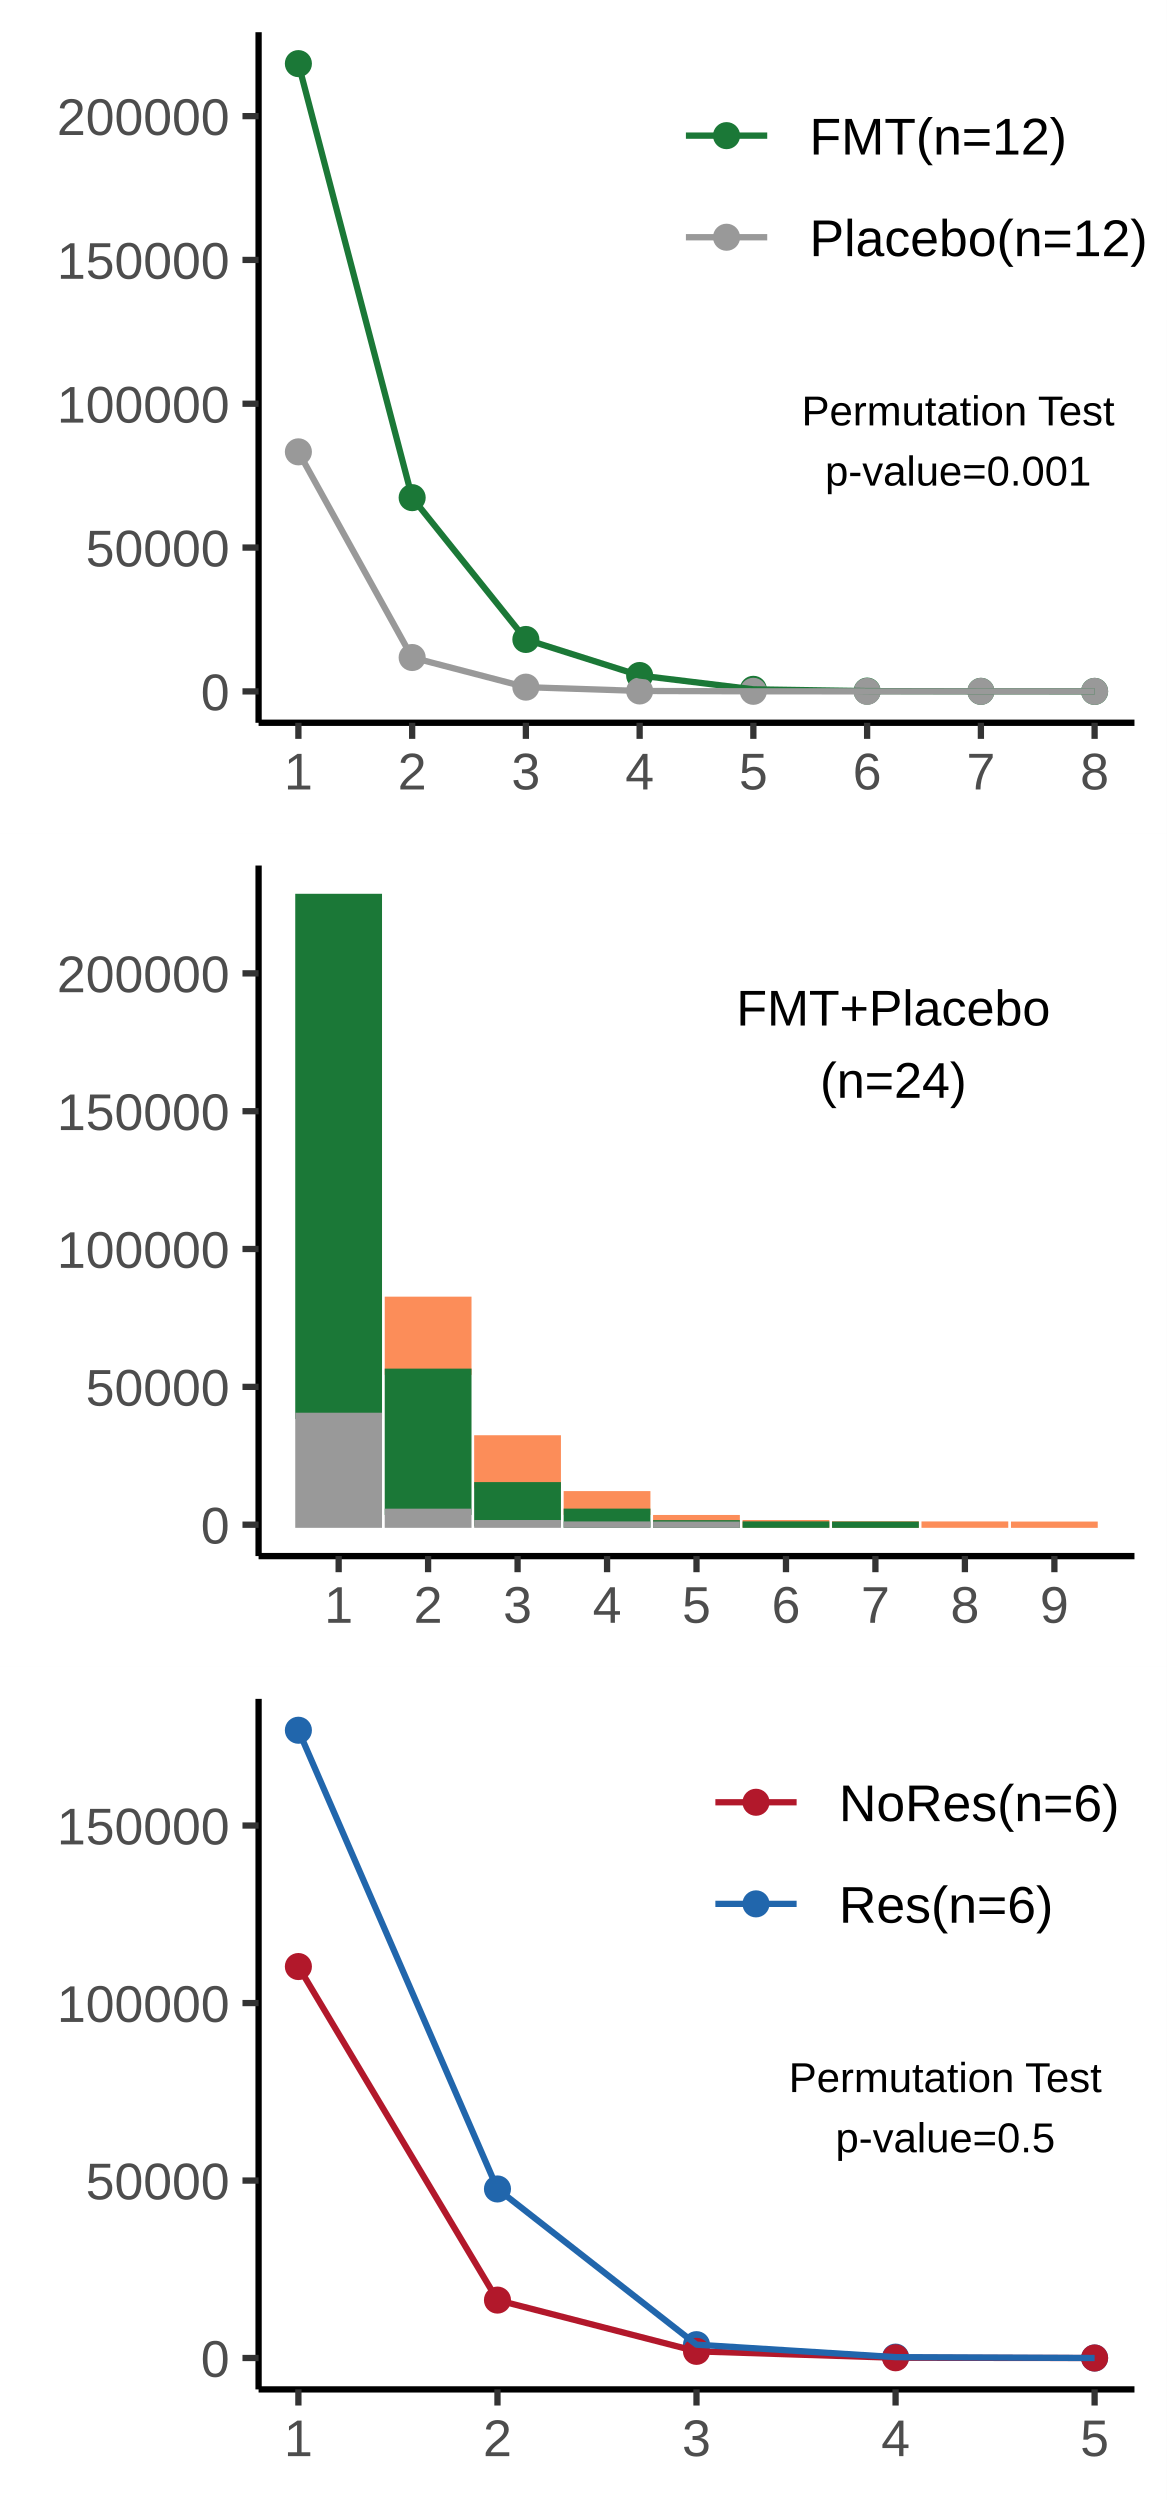
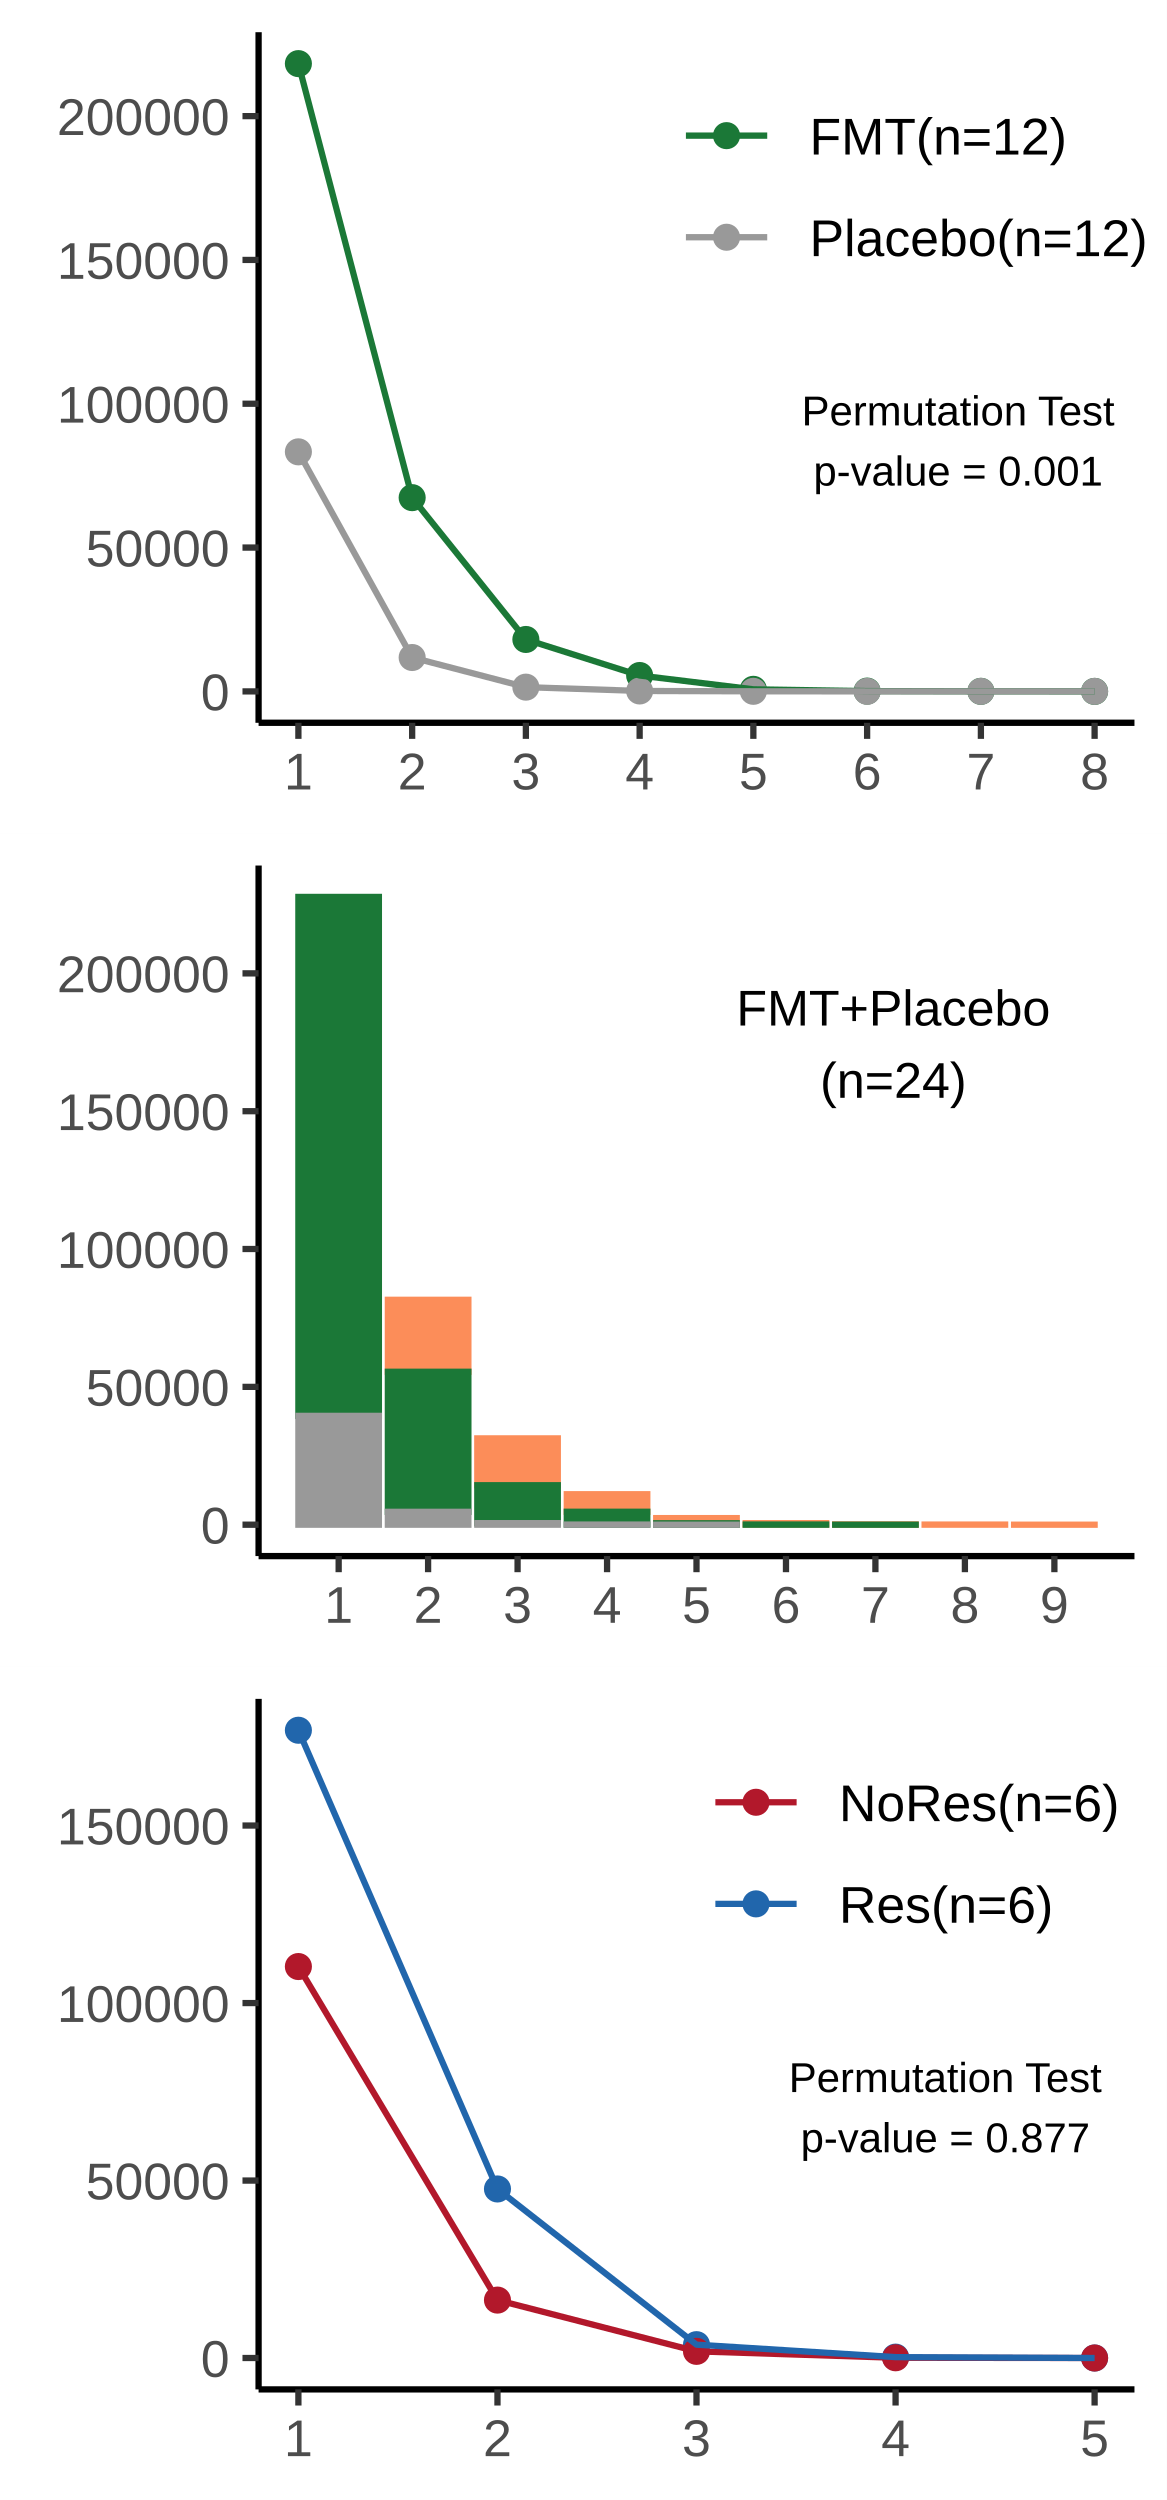
<svg xmlns="http://www.w3.org/2000/svg" class="svglite" width="198.43pt" height="425.20pt" viewBox="0 0 198.43 425.20">
  <defs>
    <style type="text/css">
    .svglite line, .svglite polyline, .svglite polygon, .svglite path, .svglite rect, .svglite circle {
      fill: none;
      stroke: #000000;
      stroke-linecap: round;
      stroke-linejoin: round;
      stroke-miterlimit: 10.00;
    }
    .svglite text {
      white-space: pre;
    }
  </style>
  </defs>
  <rect width="100%" height="100%" style="stroke: none; fill: none;" />
  <defs>
    <clipPath id="cpMC4wMHwxOTguNDN8MC4wMHw0MjUuMjA=">
      <rect x="0.00" y="0.00" width="198.43" height="425.20" />
    </clipPath>
  </defs>
  <g clip-path="url(#cpMC4wMHwxOTguNDN8MC4wMHw0MjUuMjA=)">
</g>
  <defs>
    <clipPath id="cpMC4wMHwxOTguNDN8MC4wMHwxNDEuNzM=">
      <rect x="0.00" y="0.00" width="198.43" height="141.73" />
    </clipPath>
  </defs>
  <g clip-path="url(#cpMC4wMHwxOTguNDN8MC4wMHwxNDEuNzM=)">
    <rect x="0.00" y="0" width="198.43" height="141.73" style="stroke-width: 1.07; stroke: #FFFFFF; fill: #FFFFFF;" />
  </g>
  <g clip-path="url(#cpMC4wMHwxOTguNDN8MC4wMHw0MjUuMjA=)">
</g>
  <defs>
    <clipPath id="cpNDMuOTh8MTkyLjk1fDUuNDh8MTIyLjkz">
      <rect x="43.98" y="5.48" width="148.97" height="117.45" />
    </clipPath>
  </defs>
  <g clip-path="url(#cpNDMuOTh8MTkyLjk1fDUuNDh8MTIyLjkz)">
    <rect x="43.98" y="5.48" width="148.97" height="117.45" style="stroke-width: 1.07; stroke: none; fill: #FFFFFF;" />
    <circle cx="50.75" cy="10.82" r="1.95" style="stroke-width: 0.71; stroke: #1B7837; fill: #1B7837;" />
    <circle cx="50.75" cy="76.85" r="1.95" style="stroke-width: 0.71; stroke: #999999; fill: #999999;" />
    <circle cx="70.10" cy="84.64" r="1.95" style="stroke-width: 0.71; stroke: #1B7837; fill: #1B7837;" />
    <circle cx="70.10" cy="111.83" r="1.95" style="stroke-width: 0.71; stroke: #999999; fill: #999999;" />
    <circle cx="89.44" cy="108.76" r="1.95" style="stroke-width: 0.71; stroke: #1B7837; fill: #1B7837;" />
    <circle cx="89.44" cy="116.87" r="1.95" style="stroke-width: 0.71; stroke: #999999; fill: #999999;" />
    <circle cx="108.79" cy="114.89" r="1.95" style="stroke-width: 0.71; stroke: #1B7837; fill: #1B7837;" />
    <circle cx="108.79" cy="117.52" r="1.95" style="stroke-width: 0.71; stroke: #999999; fill: #999999;" />
    <circle cx="128.13" cy="117.24" r="1.95" style="stroke-width: 0.71; stroke: #1B7837; fill: #1B7837;" />
    <circle cx="128.13" cy="117.58" r="1.95" style="stroke-width: 0.71; stroke: #999999; fill: #999999;" />
    <circle cx="147.48" cy="117.54" r="1.95" style="stroke-width: 0.71; stroke: #1B7837; fill: #1B7837;" />
    <circle cx="147.48" cy="117.59" r="1.95" style="stroke-width: 0.71; stroke: #999999; fill: #999999;" />
    <circle cx="166.83" cy="117.58" r="1.95" style="stroke-width: 0.71; stroke: #1B7837; fill: #1B7837;" />
    <circle cx="166.83" cy="117.59" r="1.95" style="stroke-width: 0.71; stroke: #999999; fill: #999999;" />
    <circle cx="186.17" cy="117.59" r="1.95" style="stroke-width: 0.71; stroke: #1B7837; fill: #1B7837;" />
    <circle cx="186.17" cy="117.59" r="1.95" style="stroke-width: 0.71; stroke: #999999; fill: #999999;" />
    <polyline points="50.75,10.82 70.10,84.64 89.44,108.76 108.79,114.89 128.13,117.24 147.48,117.54 166.83,117.58 186.17,117.59 " style="stroke-width: 1.07; stroke: #1B7837; stroke-linecap: butt;" />
    <polyline points="50.75,76.85 70.10,111.83 89.44,116.87 108.79,117.52 128.13,117.58 147.48,117.59 166.83,117.59 186.17,117.59 " style="stroke-width: 1.07; stroke: #999999; stroke-linecap: butt;" />
    <text x="162.96" y="72.35" text-anchor="middle" style="font-size: 7.11px; font-family: &quot;Liberation Sans&quot;;" textLength="61.90px" lengthAdjust="spacingAndGlyphs">Permutation Test </text>
-     <text x="162.96" y="82.59" text-anchor="middle" style="font-size: 7.11px; font-family: &quot;Liberation Sans&quot;;" textLength="54.86px" lengthAdjust="spacingAndGlyphs"> p-value=0.001</text>
+     <text x="162.96" y="82.59" text-anchor="middle" style="font-size: 7.11px; font-family: &quot;Liberation Sans&quot;;" textLength="59.38px" lengthAdjust="spacingAndGlyphs"> p-value = 0.001</text>
  </g>
  <g clip-path="url(#cpMC4wMHwxOTguNDN8MC4wMHw0MjUuMjA=)">
    <polyline points="43.98,122.93 43.98,5.48 " style="stroke-width: 1.07; stroke-linecap: butt;" />
    <text x="39.05" y="120.80" text-anchor="end" style="font-size: 8.80px;fill: #4D4D4D; font-family: &quot;Liberation Sans&quot;;" textLength="5.59px" lengthAdjust="spacingAndGlyphs">0</text>
    <text x="39.05" y="96.34" text-anchor="end" style="font-size: 8.80px;fill: #4D4D4D; font-family: &quot;Liberation Sans&quot;;" textLength="27.97px" lengthAdjust="spacingAndGlyphs">50000</text>
    <text x="39.05" y="71.88" text-anchor="end" style="font-size: 8.80px;fill: #4D4D4D; font-family: &quot;Liberation Sans&quot;;" textLength="33.57px" lengthAdjust="spacingAndGlyphs">100000</text>
    <text x="39.05" y="47.42" text-anchor="end" style="font-size: 8.80px;fill: #4D4D4D; font-family: &quot;Liberation Sans&quot;;" textLength="33.57px" lengthAdjust="spacingAndGlyphs">150000</text>
    <text x="39.05" y="22.96" text-anchor="end" style="font-size: 8.80px;fill: #4D4D4D; font-family: &quot;Liberation Sans&quot;;" textLength="33.57px" lengthAdjust="spacingAndGlyphs">200000</text>
    <polyline points="41.24,117.59 43.98,117.59 " style="stroke-width: 1.07; stroke: #333333; stroke-linecap: butt;" />
    <polyline points="41.24,93.13 43.98,93.13 " style="stroke-width: 1.07; stroke: #333333; stroke-linecap: butt;" />
    <polyline points="41.24,68.67 43.98,68.67 " style="stroke-width: 1.07; stroke: #333333; stroke-linecap: butt;" />
    <polyline points="41.24,44.21 43.98,44.21 " style="stroke-width: 1.07; stroke: #333333; stroke-linecap: butt;" />
    <polyline points="41.24,19.75 43.98,19.75 " style="stroke-width: 1.07; stroke: #333333; stroke-linecap: butt;" />
    <polyline points="43.98,122.93 192.95,122.93 " style="stroke-width: 1.07; stroke-linecap: butt;" />
    <polyline points="50.75,125.67 50.75,122.93 " style="stroke-width: 1.07; stroke: #333333; stroke-linecap: butt;" />
    <polyline points="70.10,125.67 70.10,122.93 " style="stroke-width: 1.07; stroke: #333333; stroke-linecap: butt;" />
    <polyline points="89.44,125.67 89.44,122.93 " style="stroke-width: 1.07; stroke: #333333; stroke-linecap: butt;" />
    <polyline points="108.79,125.67 108.79,122.93 " style="stroke-width: 1.07; stroke: #333333; stroke-linecap: butt;" />
    <polyline points="128.13,125.67 128.13,122.93 " style="stroke-width: 1.07; stroke: #333333; stroke-linecap: butt;" />
    <polyline points="147.48,125.67 147.48,122.93 " style="stroke-width: 1.07; stroke: #333333; stroke-linecap: butt;" />
    <polyline points="166.83,125.67 166.83,122.93 " style="stroke-width: 1.07; stroke: #333333; stroke-linecap: butt;" />
    <polyline points="186.17,125.67 186.17,122.93 " style="stroke-width: 1.07; stroke: #333333; stroke-linecap: butt;" />
    <text x="50.75" y="134.27" text-anchor="middle" style="font-size: 8.80px;fill: #4D4D4D; font-family: &quot;Liberation Sans&quot;;" textLength="5.59px" lengthAdjust="spacingAndGlyphs">1</text>
    <text x="70.10" y="134.27" text-anchor="middle" style="font-size: 8.80px;fill: #4D4D4D; font-family: &quot;Liberation Sans&quot;;" textLength="5.59px" lengthAdjust="spacingAndGlyphs">2</text>
    <text x="89.44" y="134.27" text-anchor="middle" style="font-size: 8.80px;fill: #4D4D4D; font-family: &quot;Liberation Sans&quot;;" textLength="5.59px" lengthAdjust="spacingAndGlyphs">3</text>
    <text x="108.79" y="134.27" text-anchor="middle" style="font-size: 8.80px;fill: #4D4D4D; font-family: &quot;Liberation Sans&quot;;" textLength="5.59px" lengthAdjust="spacingAndGlyphs">4</text>
    <text x="128.13" y="134.27" text-anchor="middle" style="font-size: 8.80px;fill: #4D4D4D; font-family: &quot;Liberation Sans&quot;;" textLength="5.59px" lengthAdjust="spacingAndGlyphs">5</text>
    <text x="147.48" y="134.27" text-anchor="middle" style="font-size: 8.80px;fill: #4D4D4D; font-family: &quot;Liberation Sans&quot;;" textLength="5.59px" lengthAdjust="spacingAndGlyphs">6</text>
    <text x="166.83" y="134.27" text-anchor="middle" style="font-size: 8.80px;fill: #4D4D4D; font-family: &quot;Liberation Sans&quot;;" textLength="5.59px" lengthAdjust="spacingAndGlyphs">7</text>
    <text x="186.17" y="134.27" text-anchor="middle" style="font-size: 8.80px;fill: #4D4D4D; font-family: &quot;Liberation Sans&quot;;" textLength="5.59px" lengthAdjust="spacingAndGlyphs">8</text>
    <rect x="109.45" y="3.47" width="92.50" height="51.00" style="stroke-width: 1.07; stroke: none; fill: #FFFFFF;" />
    <circle cx="123.57" cy="23.07" r="1.95" style="stroke-width: 0.71; stroke: #1B7837; fill: #1B7837;" />
    <line x1="116.66" y1="23.07" x2="130.49" y2="23.07" style="stroke-width: 1.07; stroke: #1B7837; stroke-linecap: butt;" />
    <circle cx="123.57" cy="40.35" r="1.95" style="stroke-width: 0.71; stroke: #999999; fill: #999999;" />
    <line x1="116.66" y1="40.35" x2="130.49" y2="40.35" style="stroke-width: 1.07; stroke: #999999; stroke-linecap: butt;" />
    <text x="137.69" y="26.28" style="font-size: 8.80px; font-family: &quot;Liberation Sans&quot;;" textLength="49.02px" lengthAdjust="spacingAndGlyphs">FMT(n=12)</text>
    <text x="137.69" y="43.56" style="font-size: 8.80px; font-family: &quot;Liberation Sans&quot;;" textLength="65.38px" lengthAdjust="spacingAndGlyphs">Placebo(n=12)</text>
  </g>
  <defs>
    <clipPath id="cpMC4wMHwxOTguNDN8MTQxLjczfDI4My40Ng==">
      <rect x="0.00" y="141.73" width="198.43" height="141.73" />
    </clipPath>
  </defs>
  <g clip-path="url(#cpMC4wMHwxOTguNDN8MTQxLjczfDI4My40Ng==)">
    <rect x="0.00" y="141.73" width="198.43" height="141.73" style="stroke-width: 1.07; stroke: #FFFFFF; fill: #FFFFFF;" />
  </g>
  <g clip-path="url(#cpMC4wMHwxOTguNDN8MC4wMHw0MjUuMjA=)">
</g>
  <defs>
    <clipPath id="cpNDMuOTh8MTkyLjk1fDE0Ny4yMXwyNjQuNjY=">
      <rect x="43.98" y="147.21" width="148.97" height="117.45" />
    </clipPath>
  </defs>
  <g clip-path="url(#cpNDMuOTh8MTkyLjk1fDE0Ny4yMXwyNjQuNjY=)">
    <rect x="43.98" y="147.21" width="148.97" height="117.45" style="stroke-width: 1.07; stroke: none; fill: #FFFFFF;" />
    <rect x="65.97" y="221.07" width="13.69" height="12.24" style="stroke-width: 1.07; stroke: #FC8D59; stroke-linecap: butt; stroke-linejoin: miter; fill: #FC8D59;" />
    <rect x="81.18" y="244.64" width="13.69" height="7.96" style="stroke-width: 1.07; stroke: #FC8D59; stroke-linecap: butt; stroke-linejoin: miter; fill: #FC8D59;" />
    <rect x="96.40" y="254.14" width="13.69" height="2.98" style="stroke-width: 1.07; stroke: #FC8D59; stroke-linecap: butt; stroke-linejoin: miter; fill: #FC8D59;" />
    <rect x="111.61" y="258.20" width="13.69" height="0.87" style="stroke-width: 1.07; stroke: #FC8D59; stroke-linecap: butt; stroke-linejoin: miter; fill: #FC8D59;" />
    <rect x="126.83" y="259.06" width="13.69" height="0.23" style="stroke-width: 1.07; stroke: #FC8D59; stroke-linecap: butt; stroke-linejoin: miter; fill: #FC8D59;" />
    <rect x="142.05" y="259.27" width="13.69" height="0.045" style="stroke-width: 1.07; stroke: #FC8D59; stroke-linecap: butt; stroke-linejoin: miter; fill: #FC8D59;" />
    <rect x="157.26" y="259.30" width="13.69" height="0.016" style="stroke-width: 1.07; stroke: #FC8D59; stroke-linecap: butt; stroke-linejoin: miter; fill: #FC8D59;" />
    <rect x="172.48" y="259.32" width="13.69" height="0.001" style="stroke-width: 1.07; stroke: #FC8D59; stroke-linecap: butt; stroke-linejoin: miter; fill: #FC8D59;" />
    <rect x="50.75" y="152.55" width="13.69" height="88.26" style="stroke-width: 1.07; stroke: #1B7837; stroke-linecap: butt; stroke-linejoin: miter; fill: #1B7837;" />
    <rect x="65.97" y="233.31" width="13.69" height="23.82" style="stroke-width: 1.07; stroke: #1B7837; stroke-linecap: butt; stroke-linejoin: miter; fill: #1B7837;" />
    <rect x="81.18" y="252.61" width="13.69" height="6.45" style="stroke-width: 1.07; stroke: #1B7837; stroke-linecap: butt; stroke-linejoin: miter; fill: #1B7837;" />
    <rect x="96.40" y="257.12" width="13.69" height="2.18" style="stroke-width: 1.07; stroke: #1B7837; stroke-linecap: butt; stroke-linejoin: miter; fill: #1B7837;" />
    <rect x="111.61" y="259.08" width="13.69" height="0.24" style="stroke-width: 1.07; stroke: #1B7837; stroke-linecap: butt; stroke-linejoin: miter; fill: #1B7837;" />
    <rect x="126.83" y="259.29" width="13.69" height="0.029" style="stroke-width: 1.07; stroke: #1B7837; stroke-linecap: butt; stroke-linejoin: miter; fill: #1B7837;" />
    <rect x="142.05" y="259.32" width="13.69" height="0.003" style="stroke-width: 1.07; stroke: #1B7837; stroke-linecap: butt; stroke-linejoin: miter; fill: #1B7837;" />
    <rect x="50.75" y="240.81" width="13.69" height="18.51" style="stroke-width: 1.07; stroke: #999999; stroke-linecap: butt; stroke-linejoin: miter; fill: #999999;" />
    <rect x="65.97" y="257.13" width="13.69" height="2.19" style="stroke-width: 1.07; stroke: #999999; stroke-linecap: butt; stroke-linejoin: miter; fill: #999999;" />
    <rect x="81.18" y="259.06" width="13.69" height="0.26" style="stroke-width: 1.07; stroke: #999999; stroke-linecap: butt; stroke-linejoin: miter; fill: #999999;" />
    <rect x="96.40" y="259.30" width="13.69" height="0.016" style="stroke-width: 1.07; stroke: #999999; stroke-linecap: butt; stroke-linejoin: miter; fill: #999999;" />
    <rect x="111.61" y="259.32" width="13.69" height="0.001" style="stroke-width: 1.07; stroke: #999999; stroke-linecap: butt; stroke-linejoin: miter; fill: #999999;" />
    <text x="151.94" y="174.42" text-anchor="middle" style="font-size: 8.54px; font-family: &quot;Liberation Sans&quot;;" textLength="57.95px" lengthAdjust="spacingAndGlyphs">FMT+Placebo</text>
    <text x="151.94" y="186.71" text-anchor="middle" style="font-size: 8.54px; font-family: &quot;Liberation Sans&quot;;" textLength="30.07px" lengthAdjust="spacingAndGlyphs">(n=24)</text>
  </g>
  <g clip-path="url(#cpMC4wMHwxOTguNDN8MC4wMHw0MjUuMjA=)">
    <polyline points="43.98,264.66 43.98,147.21 " style="stroke-width: 1.07; stroke-linecap: butt;" />
    <text x="39.05" y="262.53" text-anchor="end" style="font-size: 8.80px;fill: #4D4D4D; font-family: &quot;Liberation Sans&quot;;" textLength="5.59px" lengthAdjust="spacingAndGlyphs">0</text>
    <text x="39.05" y="239.08" text-anchor="end" style="font-size: 8.80px;fill: #4D4D4D; font-family: &quot;Liberation Sans&quot;;" textLength="27.97px" lengthAdjust="spacingAndGlyphs">50000</text>
    <text x="39.05" y="215.64" text-anchor="end" style="font-size: 8.80px;fill: #4D4D4D; font-family: &quot;Liberation Sans&quot;;" textLength="33.57px" lengthAdjust="spacingAndGlyphs">100000</text>
    <text x="39.05" y="192.20" text-anchor="end" style="font-size: 8.80px;fill: #4D4D4D; font-family: &quot;Liberation Sans&quot;;" textLength="33.57px" lengthAdjust="spacingAndGlyphs">150000</text>
    <text x="39.05" y="168.76" text-anchor="end" style="font-size: 8.80px;fill: #4D4D4D; font-family: &quot;Liberation Sans&quot;;" textLength="33.57px" lengthAdjust="spacingAndGlyphs">200000</text>
    <polyline points="41.24,259.32 43.98,259.32 " style="stroke-width: 1.07; stroke: #333333; stroke-linecap: butt;" />
    <polyline points="41.24,235.88 43.98,235.88 " style="stroke-width: 1.07; stroke: #333333; stroke-linecap: butt;" />
    <polyline points="41.24,212.43 43.98,212.43 " style="stroke-width: 1.07; stroke: #333333; stroke-linecap: butt;" />
    <polyline points="41.24,188.99 43.98,188.99 " style="stroke-width: 1.07; stroke: #333333; stroke-linecap: butt;" />
    <polyline points="41.24,165.55 43.98,165.55 " style="stroke-width: 1.07; stroke: #333333; stroke-linecap: butt;" />
    <polyline points="43.98,264.66 192.95,264.66 " style="stroke-width: 1.07; stroke-linecap: butt;" />
    <polyline points="57.60,267.40 57.60,264.66 " style="stroke-width: 1.07; stroke: #333333; stroke-linecap: butt;" />
    <polyline points="72.81,267.40 72.81,264.66 " style="stroke-width: 1.07; stroke: #333333; stroke-linecap: butt;" />
    <polyline points="88.03,267.40 88.03,264.66 " style="stroke-width: 1.07; stroke: #333333; stroke-linecap: butt;" />
    <polyline points="103.25,267.40 103.25,264.66 " style="stroke-width: 1.07; stroke: #333333; stroke-linecap: butt;" />
    <polyline points="118.46,267.40 118.46,264.66 " style="stroke-width: 1.07; stroke: #333333; stroke-linecap: butt;" />
    <polyline points="133.68,267.40 133.68,264.66 " style="stroke-width: 1.07; stroke: #333333; stroke-linecap: butt;" />
    <polyline points="148.89,267.40 148.89,264.66 " style="stroke-width: 1.07; stroke: #333333; stroke-linecap: butt;" />
    <polyline points="164.11,267.40 164.11,264.66 " style="stroke-width: 1.07; stroke: #333333; stroke-linecap: butt;" />
    <polyline points="179.33,267.40 179.33,264.66 " style="stroke-width: 1.07; stroke: #333333; stroke-linecap: butt;" />
    <text x="57.60" y="276.01" text-anchor="middle" style="font-size: 8.80px;fill: #4D4D4D; font-family: &quot;Liberation Sans&quot;;" textLength="5.59px" lengthAdjust="spacingAndGlyphs">1</text>
    <text x="72.81" y="276.01" text-anchor="middle" style="font-size: 8.80px;fill: #4D4D4D; font-family: &quot;Liberation Sans&quot;;" textLength="5.59px" lengthAdjust="spacingAndGlyphs">2</text>
    <text x="88.03" y="276.01" text-anchor="middle" style="font-size: 8.80px;fill: #4D4D4D; font-family: &quot;Liberation Sans&quot;;" textLength="5.59px" lengthAdjust="spacingAndGlyphs">3</text>
    <text x="103.25" y="276.01" text-anchor="middle" style="font-size: 8.80px;fill: #4D4D4D; font-family: &quot;Liberation Sans&quot;;" textLength="5.59px" lengthAdjust="spacingAndGlyphs">4</text>
    <text x="118.46" y="276.01" text-anchor="middle" style="font-size: 8.80px;fill: #4D4D4D; font-family: &quot;Liberation Sans&quot;;" textLength="5.59px" lengthAdjust="spacingAndGlyphs">5</text>
    <text x="133.68" y="276.01" text-anchor="middle" style="font-size: 8.80px;fill: #4D4D4D; font-family: &quot;Liberation Sans&quot;;" textLength="5.59px" lengthAdjust="spacingAndGlyphs">6</text>
    <text x="148.89" y="276.01" text-anchor="middle" style="font-size: 8.80px;fill: #4D4D4D; font-family: &quot;Liberation Sans&quot;;" textLength="5.59px" lengthAdjust="spacingAndGlyphs">7</text>
    <text x="164.11" y="276.01" text-anchor="middle" style="font-size: 8.80px;fill: #4D4D4D; font-family: &quot;Liberation Sans&quot;;" textLength="5.59px" lengthAdjust="spacingAndGlyphs">8</text>
    <text x="179.33" y="276.01" text-anchor="middle" style="font-size: 8.80px;fill: #4D4D4D; font-family: &quot;Liberation Sans&quot;;" textLength="5.59px" lengthAdjust="spacingAndGlyphs">9</text>
  </g>
  <defs>
    <clipPath id="cpMC4wMHwxOTguNDN8MjgzLjQ2fDQyNS4yMA==">
      <rect x="0.00" y="283.46" width="198.43" height="141.73" />
    </clipPath>
  </defs>
  <g clip-path="url(#cpMC4wMHwxOTguNDN8MjgzLjQ2fDQyNS4yMA==)">
    <rect x="0.00" y="283.46" width="198.43" height="141.73" style="stroke-width: 1.07; stroke: #FFFFFF; fill: #FFFFFF;" />
  </g>
  <g clip-path="url(#cpMC4wMHwxOTguNDN8MC4wMHw0MjUuMjA=)">
</g>
  <defs>
    <clipPath id="cpNDMuOTh8MTkyLjk1fDI4OC45NHw0MDYuMzk=">
      <rect x="43.98" y="288.94" width="148.97" height="117.45" />
    </clipPath>
  </defs>
  <g clip-path="url(#cpNDMuOTh8MTkyLjk1fDI4OC45NHw0MDYuMzk=)">
    <rect x="43.98" y="288.94" width="148.97" height="117.45" style="stroke-width: 1.07; stroke: none; fill: #FFFFFF;" />
    <circle cx="50.75" cy="294.28" r="1.95" style="stroke-width: 0.71; stroke: #2166AC; fill: #2166AC;" />
    <circle cx="50.75" cy="334.47" r="1.95" style="stroke-width: 0.71; stroke: #B2182B; fill: #B2182B;" />
    <circle cx="84.61" cy="372.30" r="1.95" style="stroke-width: 0.71; stroke: #2166AC; fill: #2166AC;" />
    <circle cx="84.61" cy="391.20" r="1.95" style="stroke-width: 0.71; stroke: #B2182B; fill: #B2182B;" />
    <circle cx="118.46" cy="398.78" r="1.95" style="stroke-width: 0.71; stroke: #2166AC; fill: #2166AC;" />
    <circle cx="118.46" cy="399.92" r="1.95" style="stroke-width: 0.71; stroke: #B2182B; fill: #B2182B;" />
    <circle cx="152.32" cy="400.90" r="1.95" style="stroke-width: 0.71; stroke: #2166AC; fill: #2166AC;" />
    <circle cx="152.32" cy="401.01" r="1.95" style="stroke-width: 0.71; stroke: #B2182B; fill: #B2182B;" />
    <circle cx="186.17" cy="401.05" r="1.95" style="stroke-width: 0.71; stroke: #2166AC; fill: #2166AC;" />
    <circle cx="186.17" cy="401.05" r="1.95" style="stroke-width: 0.71; stroke: #B2182B; fill: #B2182B;" />
    <polyline points="50.75,334.47 84.61,391.20 118.46,399.92 152.32,401.01 186.17,401.05 " style="stroke-width: 1.07; stroke: #B2182B; stroke-linecap: butt;" />
    <polyline points="50.75,294.28 84.61,372.30 118.46,398.78 152.32,400.90 186.17,401.05 " style="stroke-width: 1.07; stroke: #2166AC; stroke-linecap: butt;" />
    <text x="160.78" y="355.82" text-anchor="middle" style="font-size: 7.11px; font-family: &quot;Liberation Sans&quot;;" textLength="61.90px" lengthAdjust="spacingAndGlyphs">Permutation Test </text>
-     <text x="160.78" y="366.06" text-anchor="middle" style="font-size: 7.11px; font-family: &quot;Liberation Sans&quot;;" textLength="45.81px" lengthAdjust="spacingAndGlyphs"> p-value=0.5</text>
+     <text x="160.78" y="366.06" text-anchor="middle" style="font-size: 7.11px; font-family: &quot;Liberation Sans&quot;;" textLength="59.38px" lengthAdjust="spacingAndGlyphs"> p-value = 0.877</text>
  </g>
  <g clip-path="url(#cpMC4wMHwxOTguNDN8MC4wMHw0MjUuMjA=)">
    <polyline points="43.98,406.39 43.98,288.94 " style="stroke-width: 1.07; stroke-linecap: butt;" />
    <text x="39.05" y="404.26" text-anchor="end" style="font-size: 8.80px;fill: #4D4D4D; font-family: &quot;Liberation Sans&quot;;" textLength="5.59px" lengthAdjust="spacingAndGlyphs">0</text>
    <text x="39.05" y="374.07" text-anchor="end" style="font-size: 8.80px;fill: #4D4D4D; font-family: &quot;Liberation Sans&quot;;" textLength="27.97px" lengthAdjust="spacingAndGlyphs">50000</text>
    <text x="39.05" y="343.89" text-anchor="end" style="font-size: 8.80px;fill: #4D4D4D; font-family: &quot;Liberation Sans&quot;;" textLength="33.57px" lengthAdjust="spacingAndGlyphs">100000</text>
    <text x="39.05" y="313.70" text-anchor="end" style="font-size: 8.80px;fill: #4D4D4D; font-family: &quot;Liberation Sans&quot;;" textLength="33.57px" lengthAdjust="spacingAndGlyphs">150000</text>
    <polyline points="41.24,401.05 43.98,401.05 " style="stroke-width: 1.07; stroke: #333333; stroke-linecap: butt;" />
    <polyline points="41.24,370.87 43.98,370.87 " style="stroke-width: 1.07; stroke: #333333; stroke-linecap: butt;" />
    <polyline points="41.24,340.68 43.98,340.68 " style="stroke-width: 1.07; stroke: #333333; stroke-linecap: butt;" />
    <polyline points="41.24,310.49 43.98,310.49 " style="stroke-width: 1.07; stroke: #333333; stroke-linecap: butt;" />
    <polyline points="43.98,406.39 192.95,406.39 " style="stroke-width: 1.07; stroke-linecap: butt;" />
    <polyline points="50.75,409.13 50.75,406.39 " style="stroke-width: 1.07; stroke: #333333; stroke-linecap: butt;" />
    <polyline points="84.61,409.13 84.61,406.39 " style="stroke-width: 1.07; stroke: #333333; stroke-linecap: butt;" />
    <polyline points="118.46,409.13 118.46,406.39 " style="stroke-width: 1.07; stroke: #333333; stroke-linecap: butt;" />
    <polyline points="152.32,409.13 152.32,406.39 " style="stroke-width: 1.07; stroke: #333333; stroke-linecap: butt;" />
    <polyline points="186.17,409.13 186.17,406.39 " style="stroke-width: 1.07; stroke: #333333; stroke-linecap: butt;" />
    <text x="50.75" y="417.74" text-anchor="middle" style="font-size: 8.80px;fill: #4D4D4D; font-family: &quot;Liberation Sans&quot;;" textLength="5.59px" lengthAdjust="spacingAndGlyphs">1</text>
    <text x="84.61" y="417.74" text-anchor="middle" style="font-size: 8.80px;fill: #4D4D4D; font-family: &quot;Liberation Sans&quot;;" textLength="5.59px" lengthAdjust="spacingAndGlyphs">2</text>
    <text x="118.46" y="417.74" text-anchor="middle" style="font-size: 8.80px;fill: #4D4D4D; font-family: &quot;Liberation Sans&quot;;" textLength="5.59px" lengthAdjust="spacingAndGlyphs">3</text>
    <text x="152.32" y="417.74" text-anchor="middle" style="font-size: 8.80px;fill: #4D4D4D; font-family: &quot;Liberation Sans&quot;;" textLength="5.59px" lengthAdjust="spacingAndGlyphs">4</text>
    <text x="186.17" y="417.74" text-anchor="middle" style="font-size: 8.80px;fill: #4D4D4D; font-family: &quot;Liberation Sans&quot;;" textLength="5.59px" lengthAdjust="spacingAndGlyphs">5</text>
    <rect x="114.46" y="286.93" width="82.48" height="51.00" style="stroke-width: 1.07; stroke: none; fill: #FFFFFF;" />
    <circle cx="128.58" cy="306.53" r="1.95" style="stroke-width: 0.71; stroke: #B2182B; fill: #B2182B;" />
    <line x1="121.67" y1="306.53" x2="135.49" y2="306.53" style="stroke-width: 1.07; stroke: #B2182B; stroke-linecap: butt;" />
    <circle cx="128.58" cy="323.81" r="1.95" style="stroke-width: 0.71; stroke: #2166AC; fill: #2166AC;" />
    <line x1="121.67" y1="323.81" x2="135.49" y2="323.81" style="stroke-width: 1.07; stroke: #2166AC; stroke-linecap: butt;" />
    <text x="142.70" y="309.74" style="font-size: 8.80px; font-family: &quot;Liberation Sans&quot;;" textLength="53.09px" lengthAdjust="spacingAndGlyphs">NoRes(n=6)</text>
    <text x="142.70" y="327.02" style="font-size: 8.80px; font-family: &quot;Liberation Sans&quot;;" textLength="41.13px" lengthAdjust="spacingAndGlyphs">Res(n=6)</text>
  </g>
</svg>
